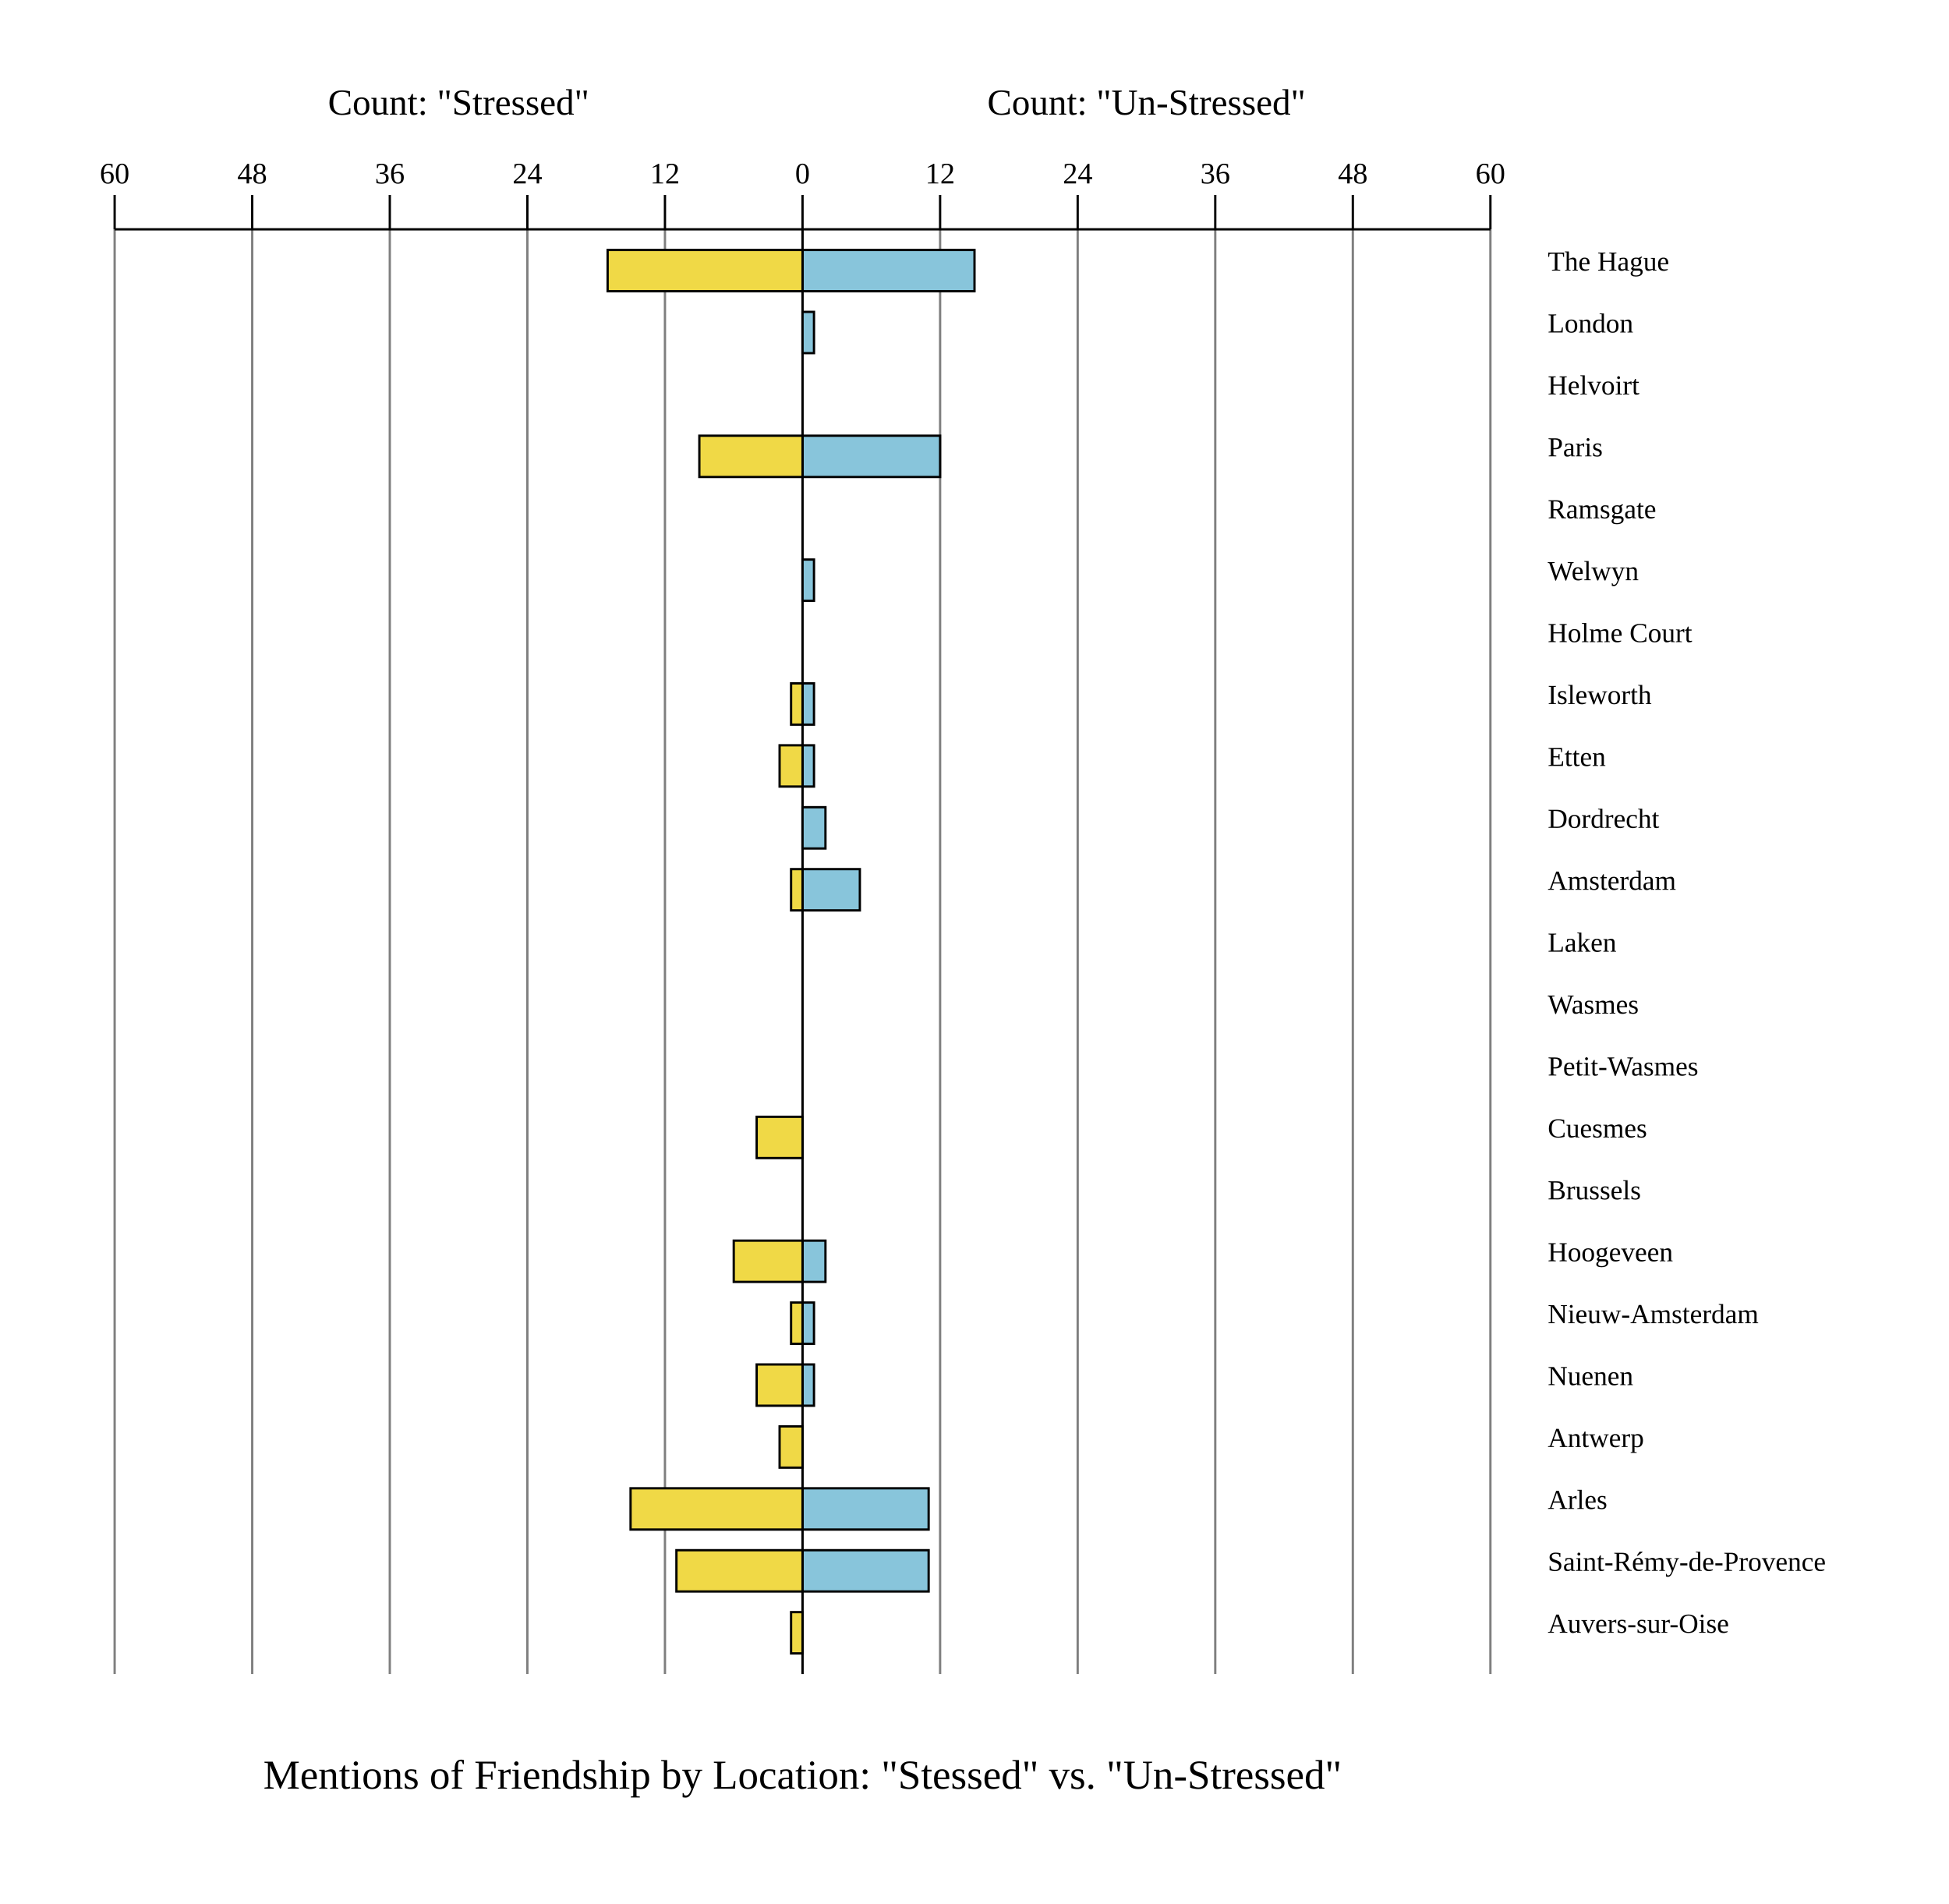
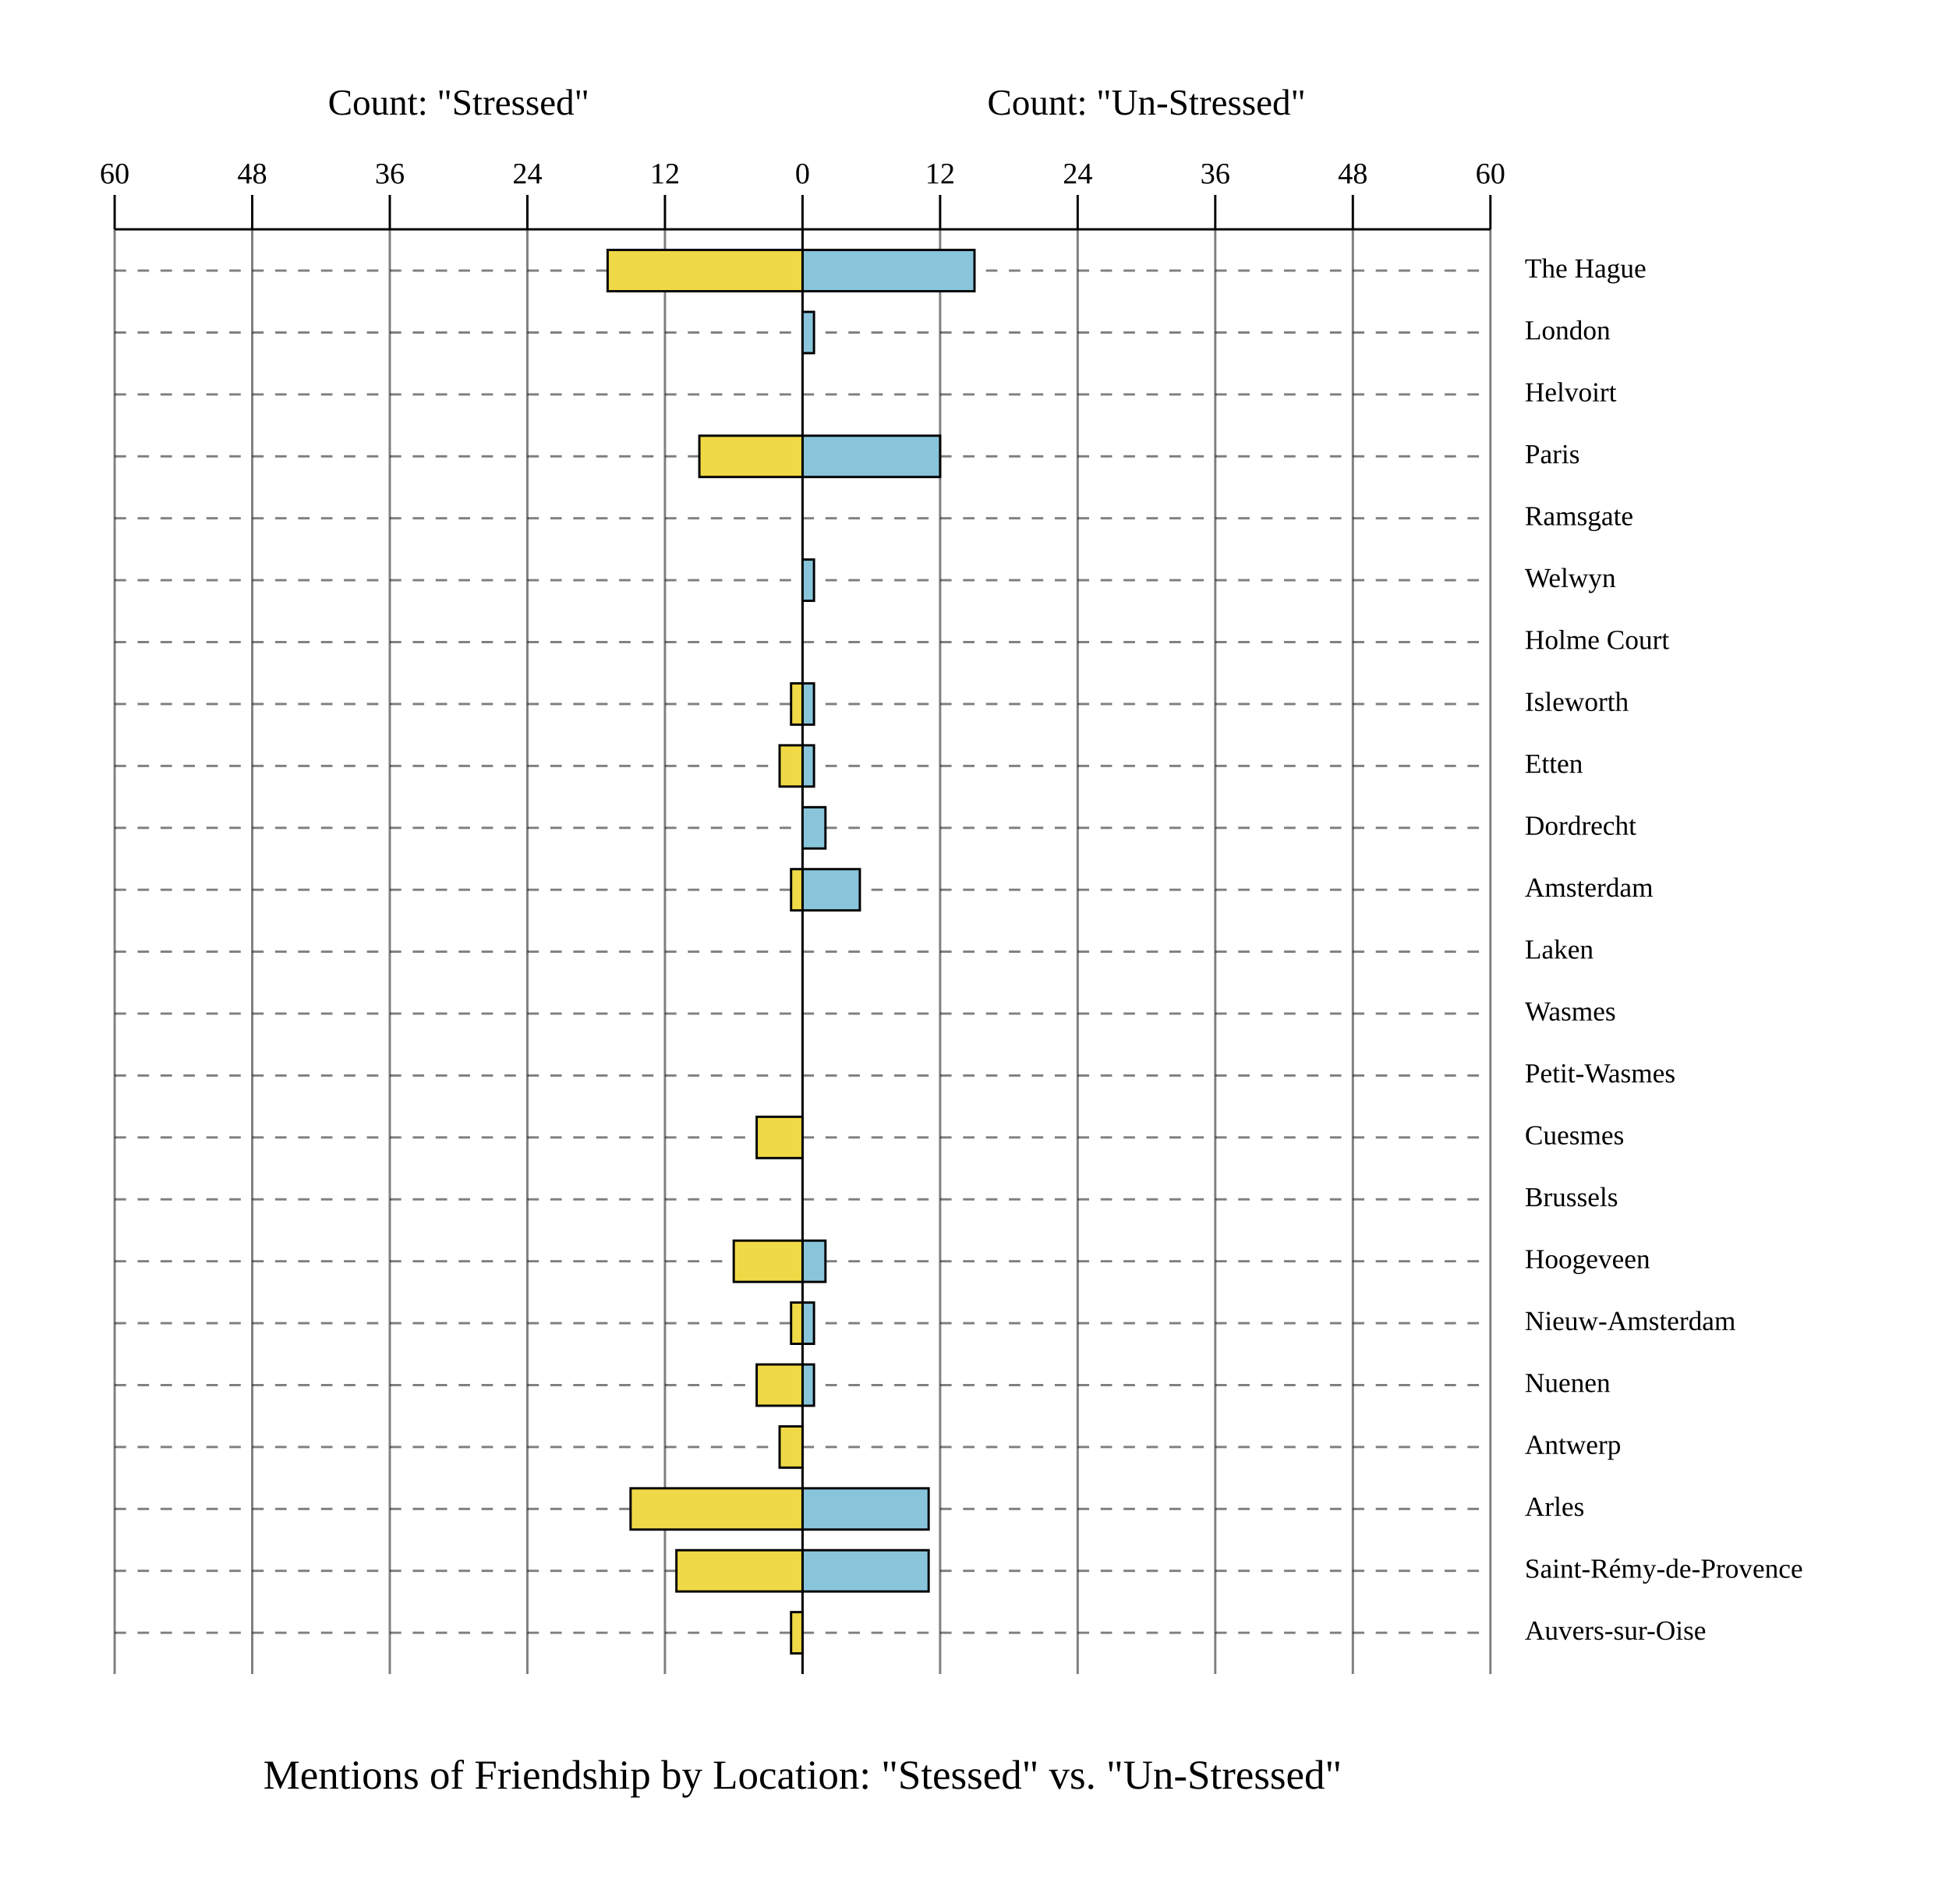
<svg xmlns="http://www.w3.org/2000/svg" height="830" width="850">
  <g transform="translate(350, 100)">
    <line x1="-300" x2="300" y1="0" y2="0" stroke="black" />
    <line x1="0" x2="0" y1="0" y2="630" stroke="black" />
    <text x="150" y="-50" font-size="16" text-anchor="middle" font-weight="300">Count: "Un-Stressed"</text>
    <text x="-150" y="-50" font-size="16" text-anchor="middle" font-weight="300">Count: "Stressed"</text>
    <text x="0" y="680" font-size="18" text-anchor="middle" font-weight="300">Mentions of Friendship by Location: "Stessed" vs. "Un-Stressed"</text>
    <text y="-20" x="0" font-size="13" text-anchor="middle">0</text>
    <line y1="-15" y2="0" x1="0" x2="0" stroke="black" />
    <line y1="0" y2="630" x1="0" x2="0" stroke="black" opacity=".5" />
    <text y="-20" x="60" font-size="13" text-anchor="middle">12</text>
    <line y1="-15" y2="0" x1="60" x2="60" stroke="black" />
    <line y1="0" y2="630" x1="60" x2="60" stroke="black" opacity=".5" />
    <text y="-20" x="120" font-size="13" text-anchor="middle">24</text>
    <line y1="-15" y2="0" x1="120" x2="120" stroke="black" />
    <line y1="0" y2="630" x1="120" x2="120" stroke="black" opacity=".5" />
    <text y="-20" x="180" font-size="13" text-anchor="middle">36</text>
    <line y1="-15" y2="0" x1="180" x2="180" stroke="black" />
    <line y1="0" y2="630" x1="180" x2="180" stroke="black" opacity=".5" />
    <text y="-20" x="240" font-size="13" text-anchor="middle">48</text>
    <line y1="-15" y2="0" x1="240" x2="240" stroke="black" />
    <line y1="0" y2="630" x1="240" x2="240" stroke="black" opacity=".5" />
    <text y="-20" x="300" font-size="13" text-anchor="middle">60</text>
    <line y1="-15" y2="0" x1="300" x2="300" stroke="black" />
    <line y1="0" y2="630" x1="300" x2="300" stroke="black" opacity=".5" />
    <text y="-20" x="-300" font-size="13" text-anchor="middle">60</text>
    <line y1="-15" y2="0" x1="-300" x2="-300" stroke="black" />
    <line y1="0" y2="630" x1="-300" x2="-300" stroke="black" opacity=".5" />
    <text y="-20" x="-240" font-size="13" text-anchor="middle">48</text>
    <line y1="-15" y2="0" x1="-240" x2="-240" stroke="black" />
    <line y1="0" y2="630" x1="-240" x2="-240" stroke="black" opacity=".5" />
    <text y="-20" x="-180" font-size="13" text-anchor="middle">36</text>
    <line y1="-15" y2="0" x1="-180" x2="-180" stroke="black" />
    <line y1="0" y2="630" x1="-180" x2="-180" stroke="black" opacity=".5" />
    <text y="-20" x="-120" font-size="13" text-anchor="middle">24</text>
    <line y1="-15" y2="0" x1="-120" x2="-120" stroke="black" />
    <line y1="0" y2="630" x1="-120" x2="-120" stroke="black" opacity=".5" />
    <text y="-20" x="-60" font-size="13" text-anchor="middle">12</text>
    <line y1="-15" y2="0" x1="-60" x2="-60" stroke="black" />
    <line y1="0" y2="630" x1="-60" x2="-60" stroke="black" opacity=".5" />
+     <line x1="-300" x2="300" y1="18" y2="18" stroke="black" opacity=".5" stroke-dasharray="5,5" />
    <rect x="0" width="75" y="9" height="18" fill="#88c5db" stroke-width="1" stroke="black" />
-     <text x="325" y="18" text-anchor="start" font-size="12">The Hague</text>
+     <text x="315" y="21" text-anchor="start" font-size="12">The Hague</text>
+     <line x1="-300" x2="300" y1="45" y2="45" stroke="black" opacity=".5" stroke-dasharray="5,5" />
    <rect x="0" width="5" y="36" height="18" fill="#88c5db" stroke-width="1" stroke="black" />
-     <text x="325" y="45" text-anchor="start" font-size="12">London</text>
+     <text x="315" y="48" text-anchor="start" font-size="12">London</text>
+     <line x1="-300" x2="300" y1="72" y2="72" stroke="black" opacity=".5" stroke-dasharray="5,5" />
    <rect x="0" width="0" y="63" height="18" fill="#88c5db" stroke-width="1" stroke="black" />
-     <text x="325" y="72" text-anchor="start" font-size="12">Helvoirt</text>
+     <text x="315" y="75" text-anchor="start" font-size="12">Helvoirt</text>
+     <line x1="-300" x2="300" y1="99" y2="99" stroke="black" opacity=".5" stroke-dasharray="5,5" />
    <rect x="0" width="60" y="90" height="18" fill="#88c5db" stroke-width="1" stroke="black" />
-     <text x="325" y="99" text-anchor="start" font-size="12">Paris</text>
+     <text x="315" y="102" text-anchor="start" font-size="12">Paris</text>
+     <line x1="-300" x2="300" y1="126" y2="126" stroke="black" opacity=".5" stroke-dasharray="5,5" />
    <rect x="0" width="0" y="117" height="18" fill="#88c5db" stroke-width="1" stroke="black" />
-     <text x="325" y="126" text-anchor="start" font-size="12">Ramsgate</text>
+     <text x="315" y="129" text-anchor="start" font-size="12">Ramsgate</text>
+     <line x1="-300" x2="300" y1="153" y2="153" stroke="black" opacity=".5" stroke-dasharray="5,5" />
    <rect x="0" width="5" y="144" height="18" fill="#88c5db" stroke-width="1" stroke="black" />
-     <text x="325" y="153" text-anchor="start" font-size="12">Welwyn</text>
+     <text x="315" y="156" text-anchor="start" font-size="12">Welwyn</text>
+     <line x1="-300" x2="300" y1="180" y2="180" stroke="black" opacity=".5" stroke-dasharray="5,5" />
    <rect x="0" width="0" y="171" height="18" fill="#88c5db" stroke-width="1" stroke="black" />
-     <text x="325" y="180" text-anchor="start" font-size="12">Holme Court</text>
+     <text x="315" y="183" text-anchor="start" font-size="12">Holme Court</text>
+     <line x1="-300" x2="300" y1="207" y2="207" stroke="black" opacity=".5" stroke-dasharray="5,5" />
    <rect x="0" width="5" y="198" height="18" fill="#88c5db" stroke-width="1" stroke="black" />
-     <text x="325" y="207" text-anchor="start" font-size="12">Isleworth</text>
+     <text x="315" y="210" text-anchor="start" font-size="12">Isleworth</text>
+     <line x1="-300" x2="300" y1="234" y2="234" stroke="black" opacity=".5" stroke-dasharray="5,5" />
    <rect x="0" width="5" y="225" height="18" fill="#88c5db" stroke-width="1" stroke="black" />
-     <text x="325" y="234" text-anchor="start" font-size="12">Etten</text>
+     <text x="315" y="237" text-anchor="start" font-size="12">Etten</text>
+     <line x1="-300" x2="300" y1="261" y2="261" stroke="black" opacity=".5" stroke-dasharray="5,5" />
    <rect x="0" width="10" y="252" height="18" fill="#88c5db" stroke-width="1" stroke="black" />
-     <text x="325" y="261" text-anchor="start" font-size="12">Dordrecht</text>
+     <text x="315" y="264" text-anchor="start" font-size="12">Dordrecht</text>
+     <line x1="-300" x2="300" y1="288" y2="288" stroke="black" opacity=".5" stroke-dasharray="5,5" />
    <rect x="0" width="25" y="279" height="18" fill="#88c5db" stroke-width="1" stroke="black" />
-     <text x="325" y="288" text-anchor="start" font-size="12">Amsterdam</text>
+     <text x="315" y="291" text-anchor="start" font-size="12">Amsterdam</text>
+     <line x1="-300" x2="300" y1="315" y2="315" stroke="black" opacity=".5" stroke-dasharray="5,5" />
    <rect x="0" width="0" y="306" height="18" fill="#88c5db" stroke-width="1" stroke="black" />
-     <text x="325" y="315" text-anchor="start" font-size="12">Laken</text>
+     <text x="315" y="318" text-anchor="start" font-size="12">Laken</text>
+     <line x1="-300" x2="300" y1="342" y2="342" stroke="black" opacity=".5" stroke-dasharray="5,5" />
    <rect x="0" width="0" y="333" height="18" fill="#88c5db" stroke-width="1" stroke="black" />
-     <text x="325" y="342" text-anchor="start" font-size="12">Wasmes</text>
+     <text x="315" y="345" text-anchor="start" font-size="12">Wasmes</text>
+     <line x1="-300" x2="300" y1="369" y2="369" stroke="black" opacity=".5" stroke-dasharray="5,5" />
    <rect x="0" width="0" y="360" height="18" fill="#88c5db" stroke-width="1" stroke="black" />
-     <text x="325" y="369" text-anchor="start" font-size="12">Petit-Wasmes</text>
+     <text x="315" y="372" text-anchor="start" font-size="12">Petit-Wasmes</text>
+     <line x1="-300" x2="300" y1="396" y2="396" stroke="black" opacity=".5" stroke-dasharray="5,5" />
    <rect x="0" width="0" y="387" height="18" fill="#88c5db" stroke-width="1" stroke="black" />
-     <text x="325" y="396" text-anchor="start" font-size="12">Cuesmes</text>
+     <text x="315" y="399" text-anchor="start" font-size="12">Cuesmes</text>
+     <line x1="-300" x2="300" y1="423" y2="423" stroke="black" opacity=".5" stroke-dasharray="5,5" />
    <rect x="0" width="0" y="414" height="18" fill="#88c5db" stroke-width="1" stroke="black" />
-     <text x="325" y="423" text-anchor="start" font-size="12">Brussels</text>
+     <text x="315" y="426" text-anchor="start" font-size="12">Brussels</text>
+     <line x1="-300" x2="300" y1="450" y2="450" stroke="black" opacity=".5" stroke-dasharray="5,5" />
    <rect x="0" width="10" y="441" height="18" fill="#88c5db" stroke-width="1" stroke="black" />
-     <text x="325" y="450" text-anchor="start" font-size="12">Hoogeveen</text>
+     <text x="315" y="453" text-anchor="start" font-size="12">Hoogeveen</text>
+     <line x1="-300" x2="300" y1="477" y2="477" stroke="black" opacity=".5" stroke-dasharray="5,5" />
    <rect x="0" width="5" y="468" height="18" fill="#88c5db" stroke-width="1" stroke="black" />
-     <text x="325" y="477" text-anchor="start" font-size="12">Nieuw-Amsterdam</text>
+     <text x="315" y="480" text-anchor="start" font-size="12">Nieuw-Amsterdam</text>
+     <line x1="-300" x2="300" y1="504" y2="504" stroke="black" opacity=".5" stroke-dasharray="5,5" />
    <rect x="0" width="5" y="495" height="18" fill="#88c5db" stroke-width="1" stroke="black" />
-     <text x="325" y="504" text-anchor="start" font-size="12">Nuenen</text>
+     <text x="315" y="507" text-anchor="start" font-size="12">Nuenen</text>
+     <line x1="-300" x2="300" y1="531" y2="531" stroke="black" opacity=".5" stroke-dasharray="5,5" />
    <rect x="0" width="0" y="522" height="18" fill="#88c5db" stroke-width="1" stroke="black" />
-     <text x="325" y="531" text-anchor="start" font-size="12">Antwerp</text>
+     <text x="315" y="534" text-anchor="start" font-size="12">Antwerp</text>
+     <line x1="-300" x2="300" y1="558" y2="558" stroke="black" opacity=".5" stroke-dasharray="5,5" />
    <rect x="0" width="55" y="549" height="18" fill="#88c5db" stroke-width="1" stroke="black" />
-     <text x="325" y="558" text-anchor="start" font-size="12">Arles</text>
+     <text x="315" y="561" text-anchor="start" font-size="12">Arles</text>
+     <line x1="-300" x2="300" y1="585" y2="585" stroke="black" opacity=".5" stroke-dasharray="5,5" />
    <rect x="0" width="55" y="576" height="18" fill="#88c5db" stroke-width="1" stroke="black" />
-     <text x="325" y="585" text-anchor="start" font-size="12">Saint-Rémy-de-Provence</text>
+     <text x="315" y="588" text-anchor="start" font-size="12">Saint-Rémy-de-Provence</text>
+     <line x1="-300" x2="300" y1="612" y2="612" stroke="black" opacity=".5" stroke-dasharray="5,5" />
    <rect x="0" width="0" y="603" height="18" fill="#88c5db" stroke-width="1" stroke="black" />
-     <text x="325" y="612" text-anchor="start" font-size="12">Auvers-sur-Oise</text>
+     <text x="315" y="615" text-anchor="start" font-size="12">Auvers-sur-Oise</text>
    <rect x="-85" width="85" y="9" height="18" fill="#f0d946" stroke-width="1" stroke="black" />
    <rect x="-0" width="0" y="36" height="18" fill="#f0d946" stroke-width="1" stroke="black" />
    <rect x="-0" width="0" y="63" height="18" fill="#f0d946" stroke-width="1" stroke="black" />
    <rect x="-45" width="45" y="90" height="18" fill="#f0d946" stroke-width="1" stroke="black" />
    <rect x="-0" width="0" y="117" height="18" fill="#f0d946" stroke-width="1" stroke="black" />
    <rect x="-0" width="0" y="144" height="18" fill="#f0d946" stroke-width="1" stroke="black" />
    <rect x="-0" width="0" y="171" height="18" fill="#f0d946" stroke-width="1" stroke="black" />
    <rect x="-5" width="5" y="198" height="18" fill="#f0d946" stroke-width="1" stroke="black" />
    <rect x="-10" width="10" y="225" height="18" fill="#f0d946" stroke-width="1" stroke="black" />
    <rect x="-0" width="0" y="252" height="18" fill="#f0d946" stroke-width="1" stroke="black" />
    <rect x="-5" width="5" y="279" height="18" fill="#f0d946" stroke-width="1" stroke="black" />
    <rect x="-0" width="0" y="306" height="18" fill="#f0d946" stroke-width="1" stroke="black" />
    <rect x="-0" width="0" y="333" height="18" fill="#f0d946" stroke-width="1" stroke="black" />
    <rect x="-0" width="0" y="360" height="18" fill="#f0d946" stroke-width="1" stroke="black" />
    <rect x="-20" width="20" y="387" height="18" fill="#f0d946" stroke-width="1" stroke="black" />
    <rect x="-0" width="0" y="414" height="18" fill="#f0d946" stroke-width="1" stroke="black" />
    <rect x="-30" width="30" y="441" height="18" fill="#f0d946" stroke-width="1" stroke="black" />
    <rect x="-5" width="5" y="468" height="18" fill="#f0d946" stroke-width="1" stroke="black" />
    <rect x="-20" width="20" y="495" height="18" fill="#f0d946" stroke-width="1" stroke="black" />
    <rect x="-10" width="10" y="522" height="18" fill="#f0d946" stroke-width="1" stroke="black" />
    <rect x="-75" width="75" y="549" height="18" fill="#f0d946" stroke-width="1" stroke="black" />
    <rect x="-55" width="55" y="576" height="18" fill="#f0d946" stroke-width="1" stroke="black" />
    <rect x="-5" width="5" y="603" height="18" fill="#f0d946" stroke-width="1" stroke="black" />
  </g>
</svg>
